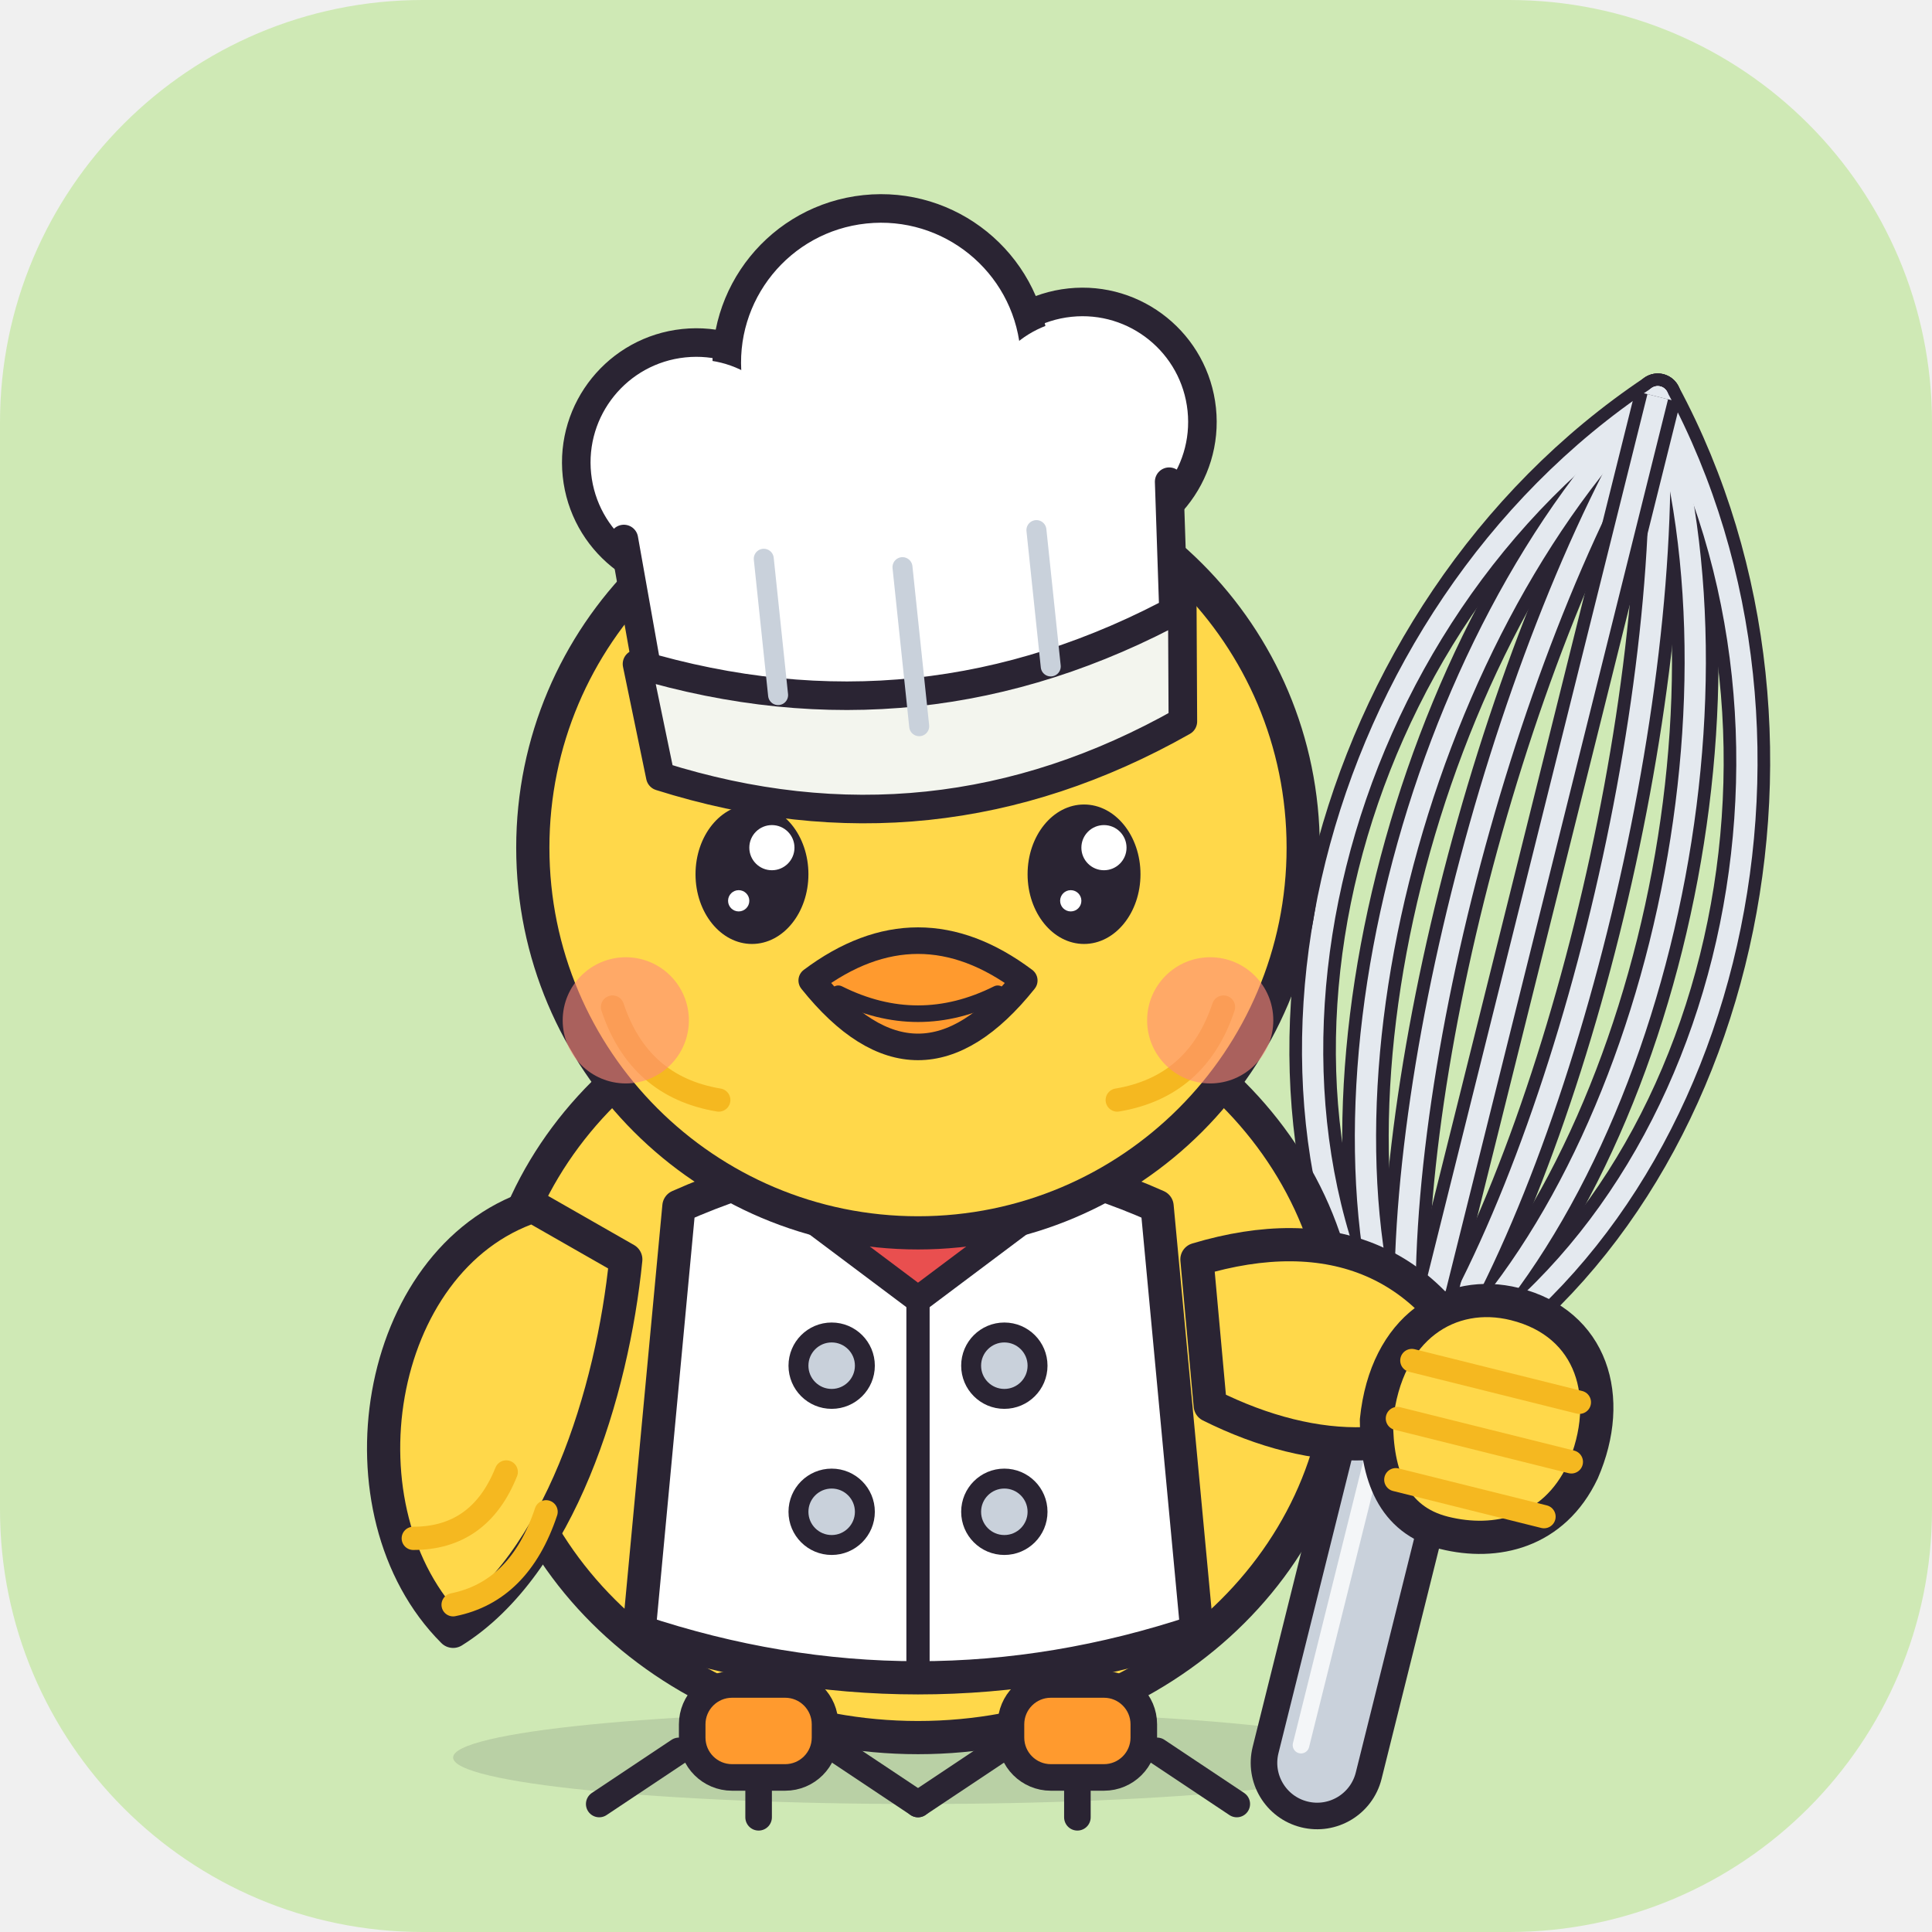
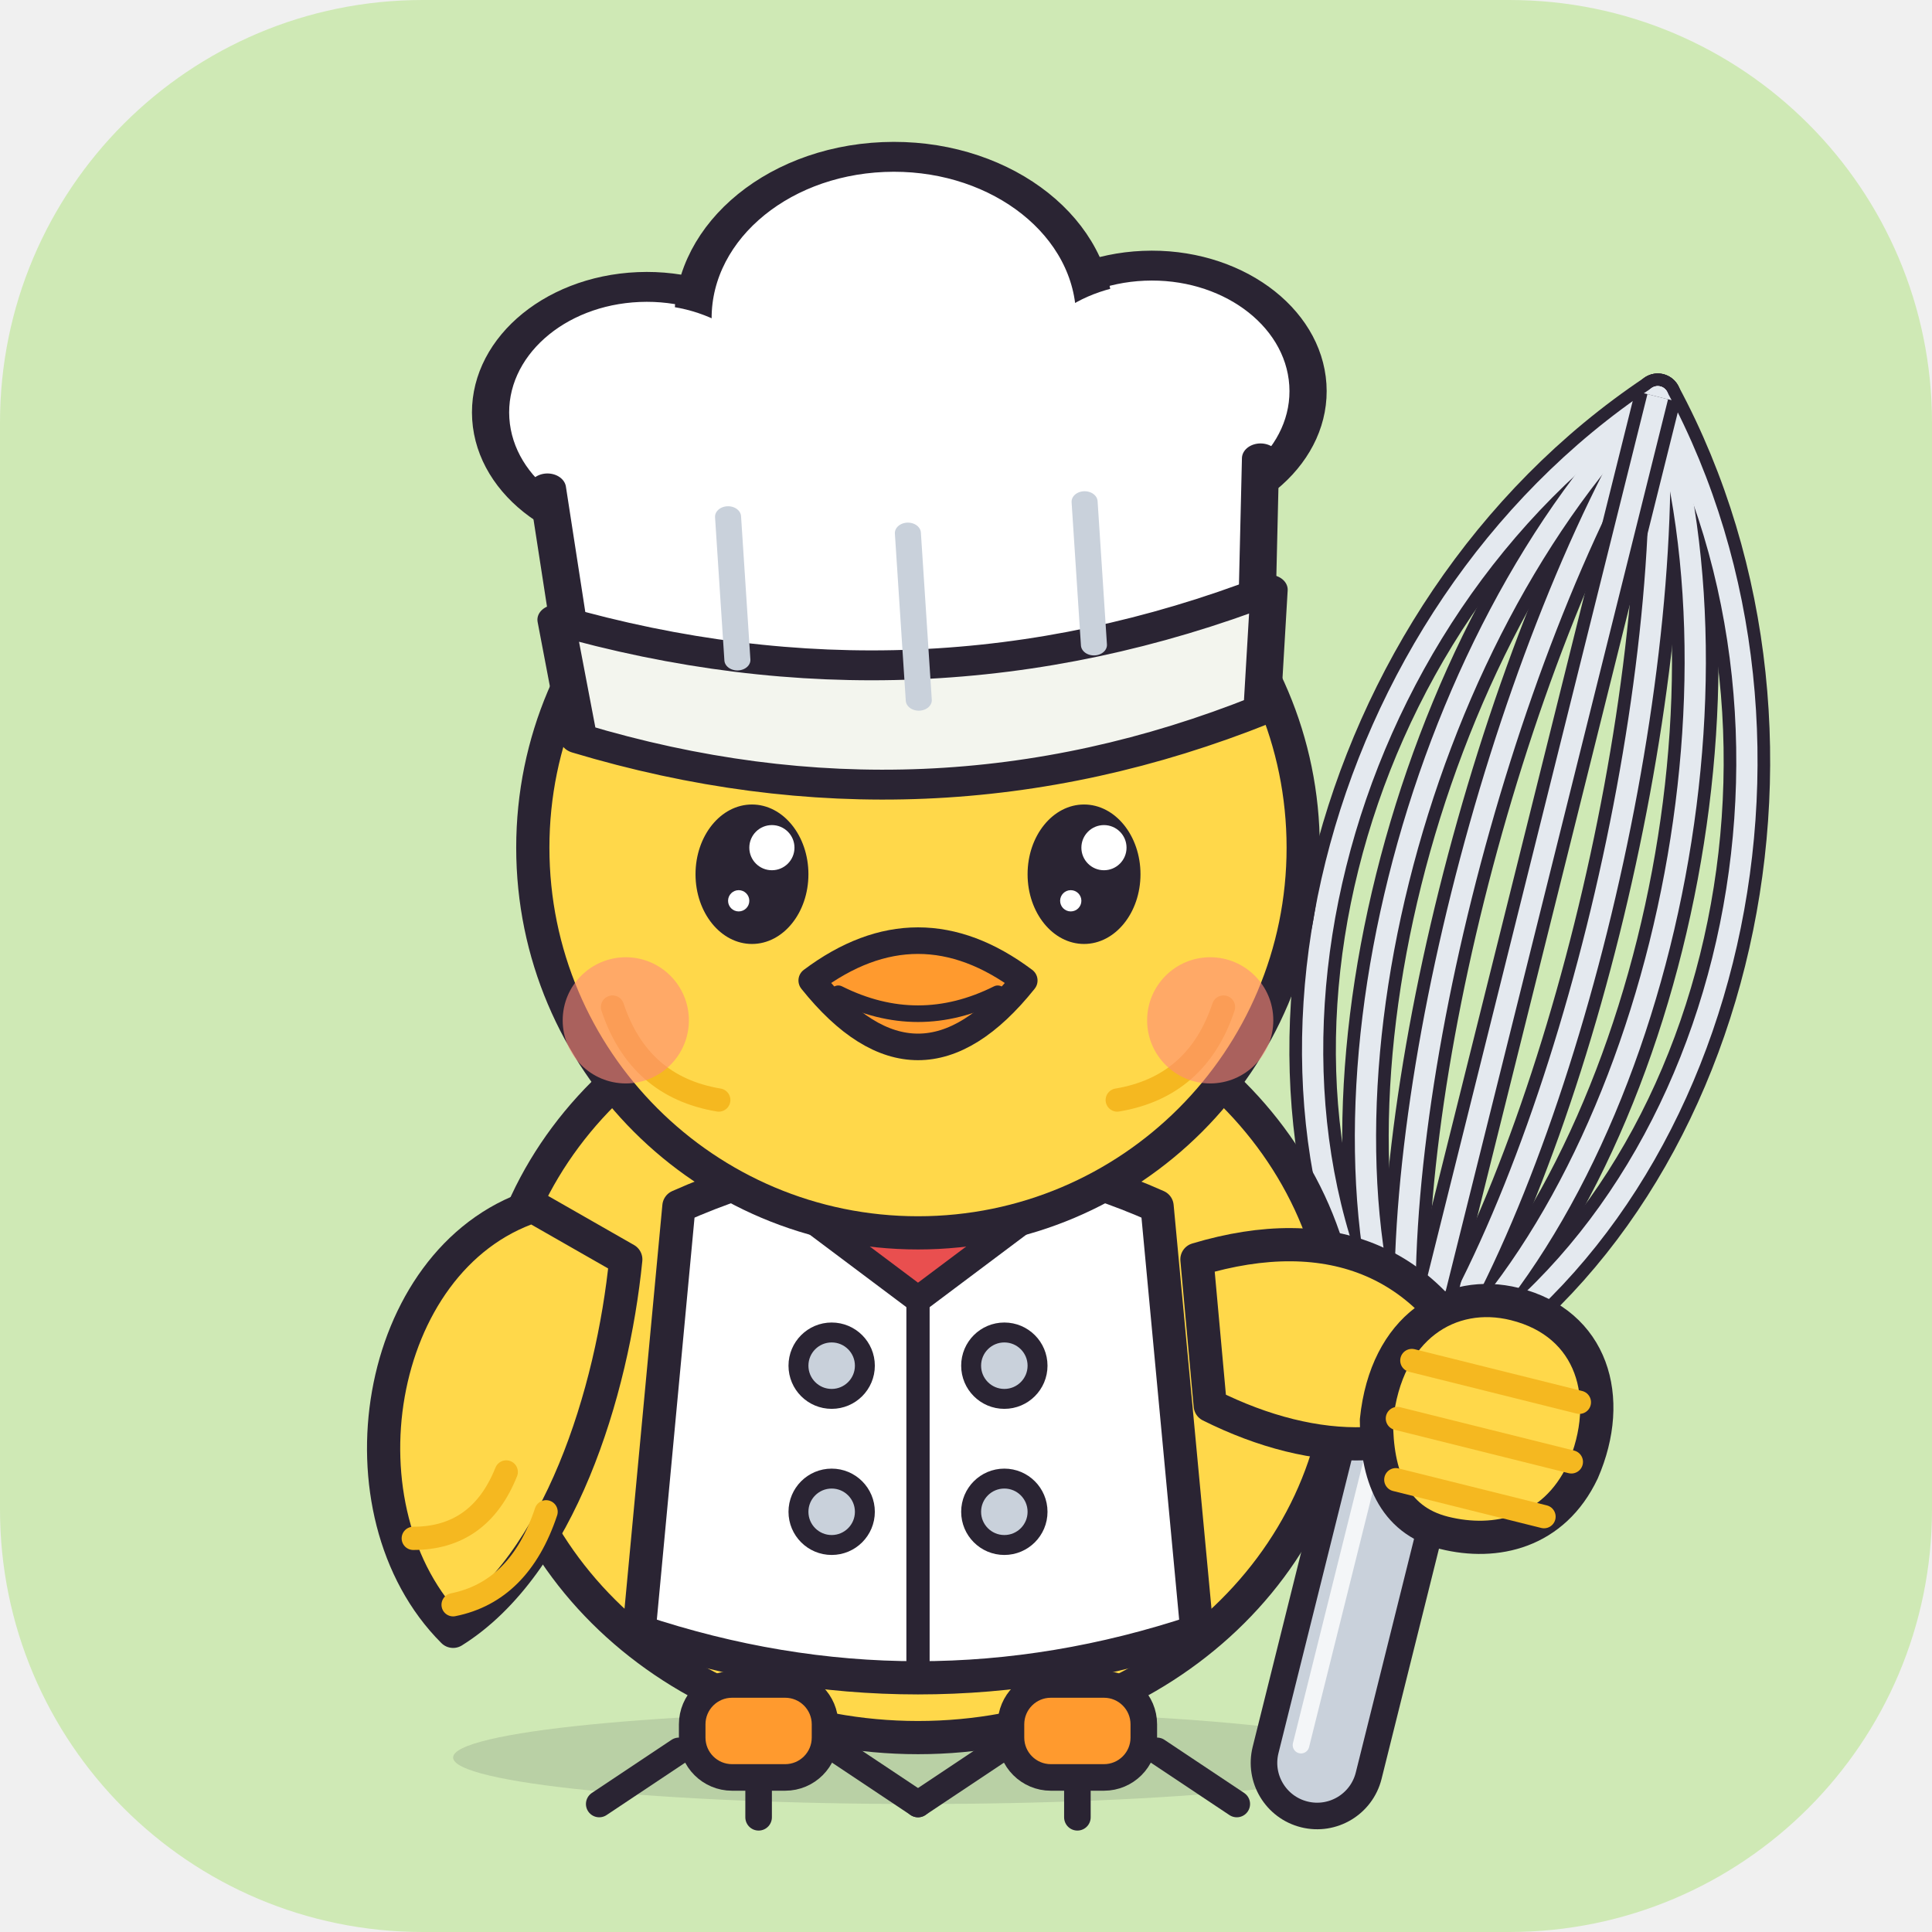
<svg xmlns="http://www.w3.org/2000/svg" viewBox="0 0 256 256">
  <rect width="256" height="256" rx="56" fill="#CFE9B5" />
  <g transform="translate(9 12) scale(.88)">
    <ellipse cx="128" cy="251" rx="70" ry="7" fill="#2A2433" opacity=".13" />
    <g transform="translate(206 20) rotate(14 0 160)">
      <g>
        <path d="M0 176 C-40 140 -40 66 0 22 C40 66 40 140 0 176 Z" fill="none" stroke="#2A2433" stroke-width="7" stroke-linejoin="round" />
        <path d="M0 176 C-27 140 -27 66 0 22 C27 66 27 140 0 176 Z" fill="none" stroke="#2A2433" stroke-width="7" stroke-linejoin="round" />
        <path d="M0 176 C-14 140 -14 66 0 22 C14 66 14 140 0 176 Z" fill="none" stroke="#2A2433" stroke-width="7" stroke-linejoin="round" />
        <path d="M0 176 C-40 140 -40 66 0 22 C40 66 40 140 0 176 Z" fill="none" stroke="#E4E9EF" stroke-width="3.2" stroke-linejoin="round" />
        <path d="M0 176 C-27 140 -27 66 0 22 C27 66 27 140 0 176 Z" fill="none" stroke="#E4E9EF" stroke-width="3.2" stroke-linejoin="round" />
        <path d="M0 176 C-14 140 -14 66 0 22 C14 66 14 140 0 176 Z" fill="none" stroke="#E4E9EF" stroke-width="3.2" stroke-linejoin="round" />
      </g>
      <path d="M0 22 V176" stroke="#2A2433" stroke-width="7" />
      <path d="M0 22 V176" stroke="#E4E9EF" stroke-width="3.2" />
      <rect x="-9" y="170" width="18" height="12" rx="4" fill="#B9C2CD" stroke="#2A2433" stroke-width="4" />
      <rect x="-8" y="180" width="16" height="62" rx="8" fill="#C9D1DB" stroke="#2A2433" stroke-width="4" />
      <path d="M-3 188 V232" stroke="#fff" stroke-width="2.5" stroke-linecap="round" opacity=".8" />
    </g>
    <ellipse cx="128" cy="190" rx="64" ry="58" fill="#FFD84A" stroke="#2A2433" stroke-width="5" />
    <path d="M92 168 Q128 152 164 168 L170 232 Q128 246 86 232 Z" fill="#FFFFFF" stroke="#2A2433" stroke-width="5" stroke-linejoin="round" />
    <path d="M128 164 V240" stroke="#2A2433" stroke-width="3.5" />
    <g fill="#C9D1DB" stroke="#2A2433" stroke-width="3">
      <circle cx="115" cy="192" r="5" />
      <circle cx="141" cy="192" r="5" />
      <circle cx="115" cy="214" r="5" />
      <circle cx="141" cy="214" r="5" />
    </g>
    <path d="M104 164 L128 182 L152 164 Z" fill="#E94F4F" stroke="#2A2433" stroke-width="4" stroke-linejoin="round" />
    <g fill="#FF9A2E" stroke="#2A2433" stroke-width="4" stroke-linejoin="round" stroke-linecap="round">
      <path d="M92 250 L80 258 M104 252 L104 260 M116 250 L128 258" />
      <path d="M140 250 L128 258 M152 252 L152 260 M164 250 L176 258" />
      <rect x="94" y="240" width="20" height="14" rx="6" />
      <rect x="142" y="240" width="20" height="14" rx="6" />
    </g>
    <path d="M70 168 C46 176 40 214 58 232 C74 222 82 196 84 176 Z" fill="#FFD84A" stroke="#2A2433" stroke-width="5" stroke-linejoin="round" />
    <path d="M52 218 Q62 218 66 208 M58 228 Q68 226 72 214" stroke="#F5B820" stroke-width="3.5" fill="none" stroke-linecap="round" />
    <circle cx="128" cy="114" r="58" fill="#FFD84A" stroke="#2A2433" stroke-width="5" />
    <path d="M82 138 Q86 150 98 152 M174 138 Q170 150 158 152" stroke="#F5B820" stroke-width="3.5" fill="none" stroke-linecap="round" />
    <ellipse cx="103" cy="118" rx="8.5" ry="10.5" fill="#2A2433" />
    <ellipse cx="153" cy="118" rx="8.5" ry="10.5" fill="#2A2433" />
    <circle cx="106" cy="114" r="3.4" fill="#fff" />
    <circle cx="156" cy="114" r="3.4" fill="#fff" />
    <circle cx="101" cy="122" r="1.6" fill="#fff" />
    <circle cx="151" cy="122" r="1.6" fill="#fff" />
    <circle cx="84" cy="140" r="9.5" fill="#FF8A7A" opacity=".6" />
    <circle cx="172" cy="140" r="9.5" fill="#FF8A7A" opacity=".6" />
    <path d="M112 134 Q128 122 144 134 Q128 154 112 134 Z" fill="#FF9A2E" stroke="#2A2433" stroke-width="4" stroke-linejoin="round" />
    <path d="M116 136 Q128 142 140 136" stroke="#2A2433" stroke-width="2.5" fill="none" stroke-linecap="round" />
-     <g transform="translate(0 2) translate(128 92) scale(.86) rotate(-6) translate(-128 -92)">
+     <g transform="translate(0 -2) translate(128 92) scale(1.12 .9) rotate(-3) translate(-128 -92)">
      <g stroke="#2A2433" stroke-width="5" stroke-linejoin="round" fill="#FFFFFF">
        <circle cx="94" cy="44" r="21" />
        <circle cx="162" cy="44" r="21" />
        <circle cx="128" cy="30" r="27" />
      </g>
      <g fill="#FFFFFF">
        <circle cx="94" cy="44" r="18" />
        <circle cx="162" cy="44" r="18" />
        <circle cx="128" cy="30" r="24" />
        <rect x="84" y="46" width="88" height="34" />
      </g>
      <path d="M80 56 L82 84 Q128 100 174 84 L176 56" fill="#FFFFFF" stroke="#2A2433" stroke-width="5" stroke-linejoin="round" stroke-linecap="round" />
      <path d="M80 78 Q128 98 176 78 L174 98 Q128 118 82 98 Z" fill="#F3F5EE" stroke="#2A2433" stroke-width="5" stroke-linejoin="round" />
      <path d="M104 62 V86 M128 66 V94 M152 62 V86" stroke="#C9D1DB" stroke-width="3.5" stroke-linecap="round" />
    </g>
    <path d="M170 176 C190 170 206 176 214 196 C204 206 188 206 172 198 Z" fill="#FFD84A" stroke="#2A2433" stroke-width="5" stroke-linejoin="round" />
    <g transform="rotate(14 214 190)">
      <path d="M200 204 C198 190 206 182 216 182 C228 182 234 192 232 204 C230 214 222 218 214 218 C206 218 202 212 200 204 Z" fill="#FFD84A" stroke="#2A2433" stroke-width="5" stroke-linejoin="round" />
      <path d="M203 194 H229 M203 203 H230 M205 212 H228" stroke="#F5B820" stroke-width="3.5" stroke-linecap="round" />
    </g>
  </g>
</svg>
